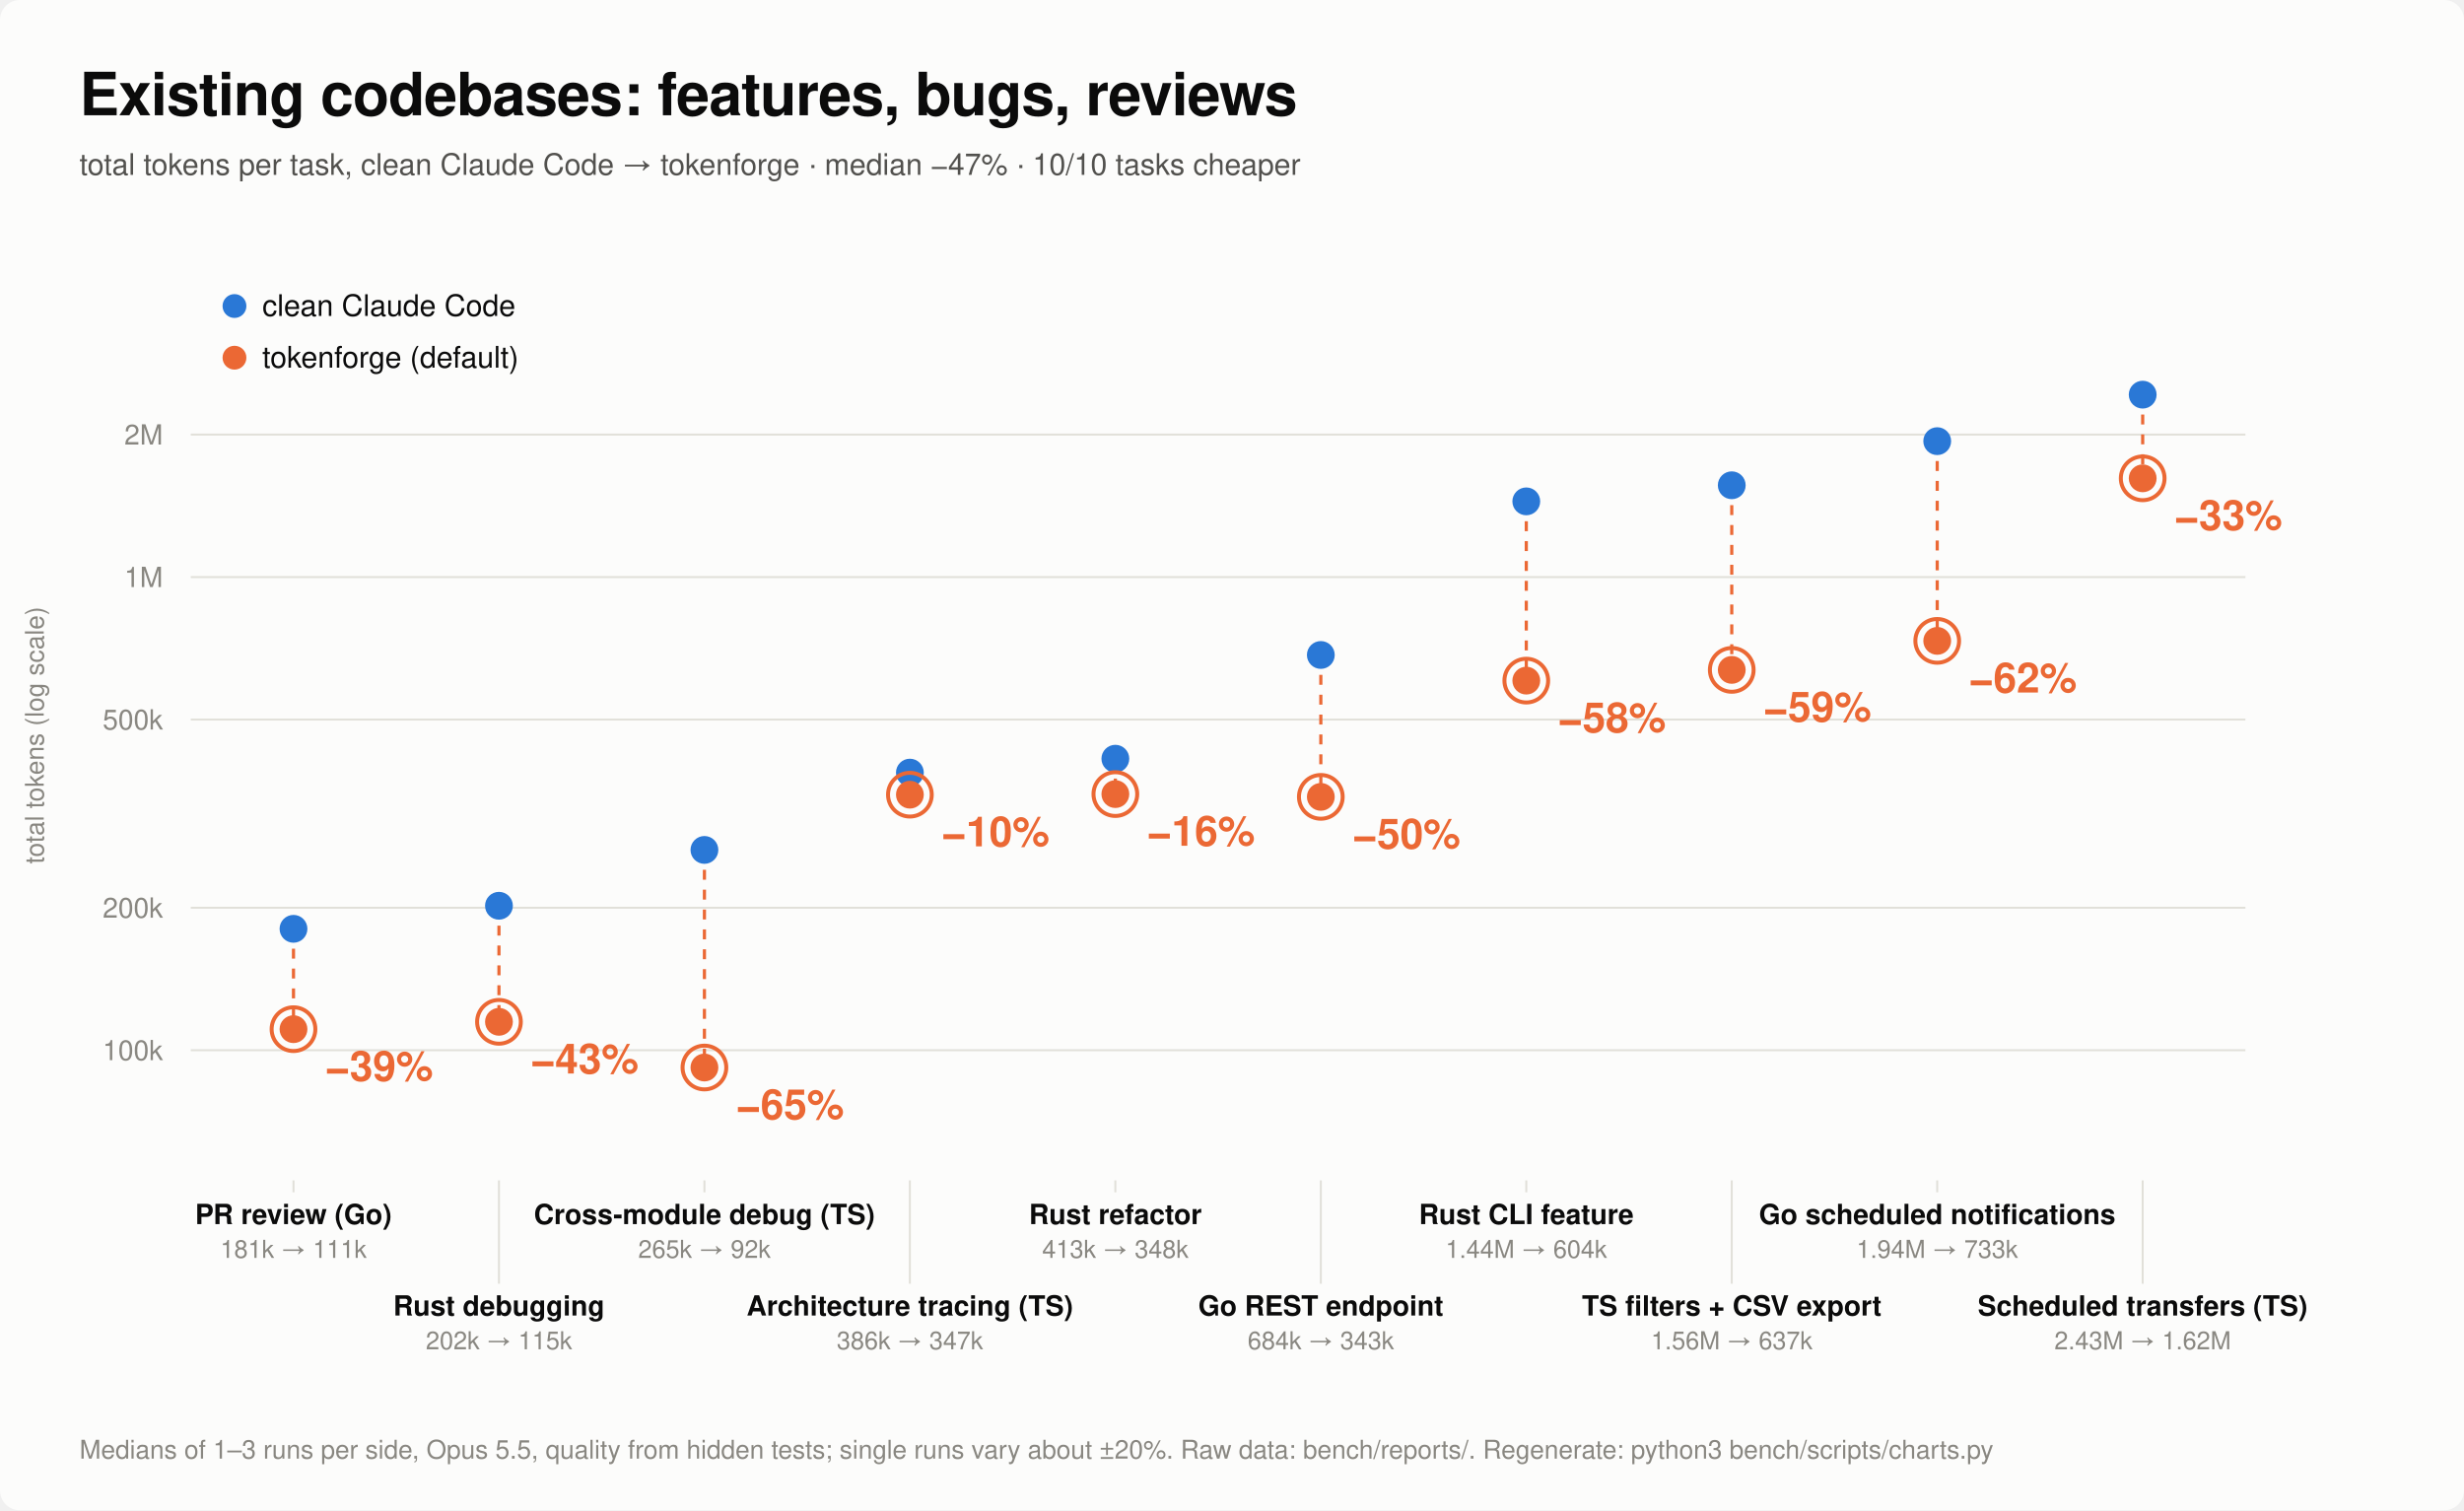
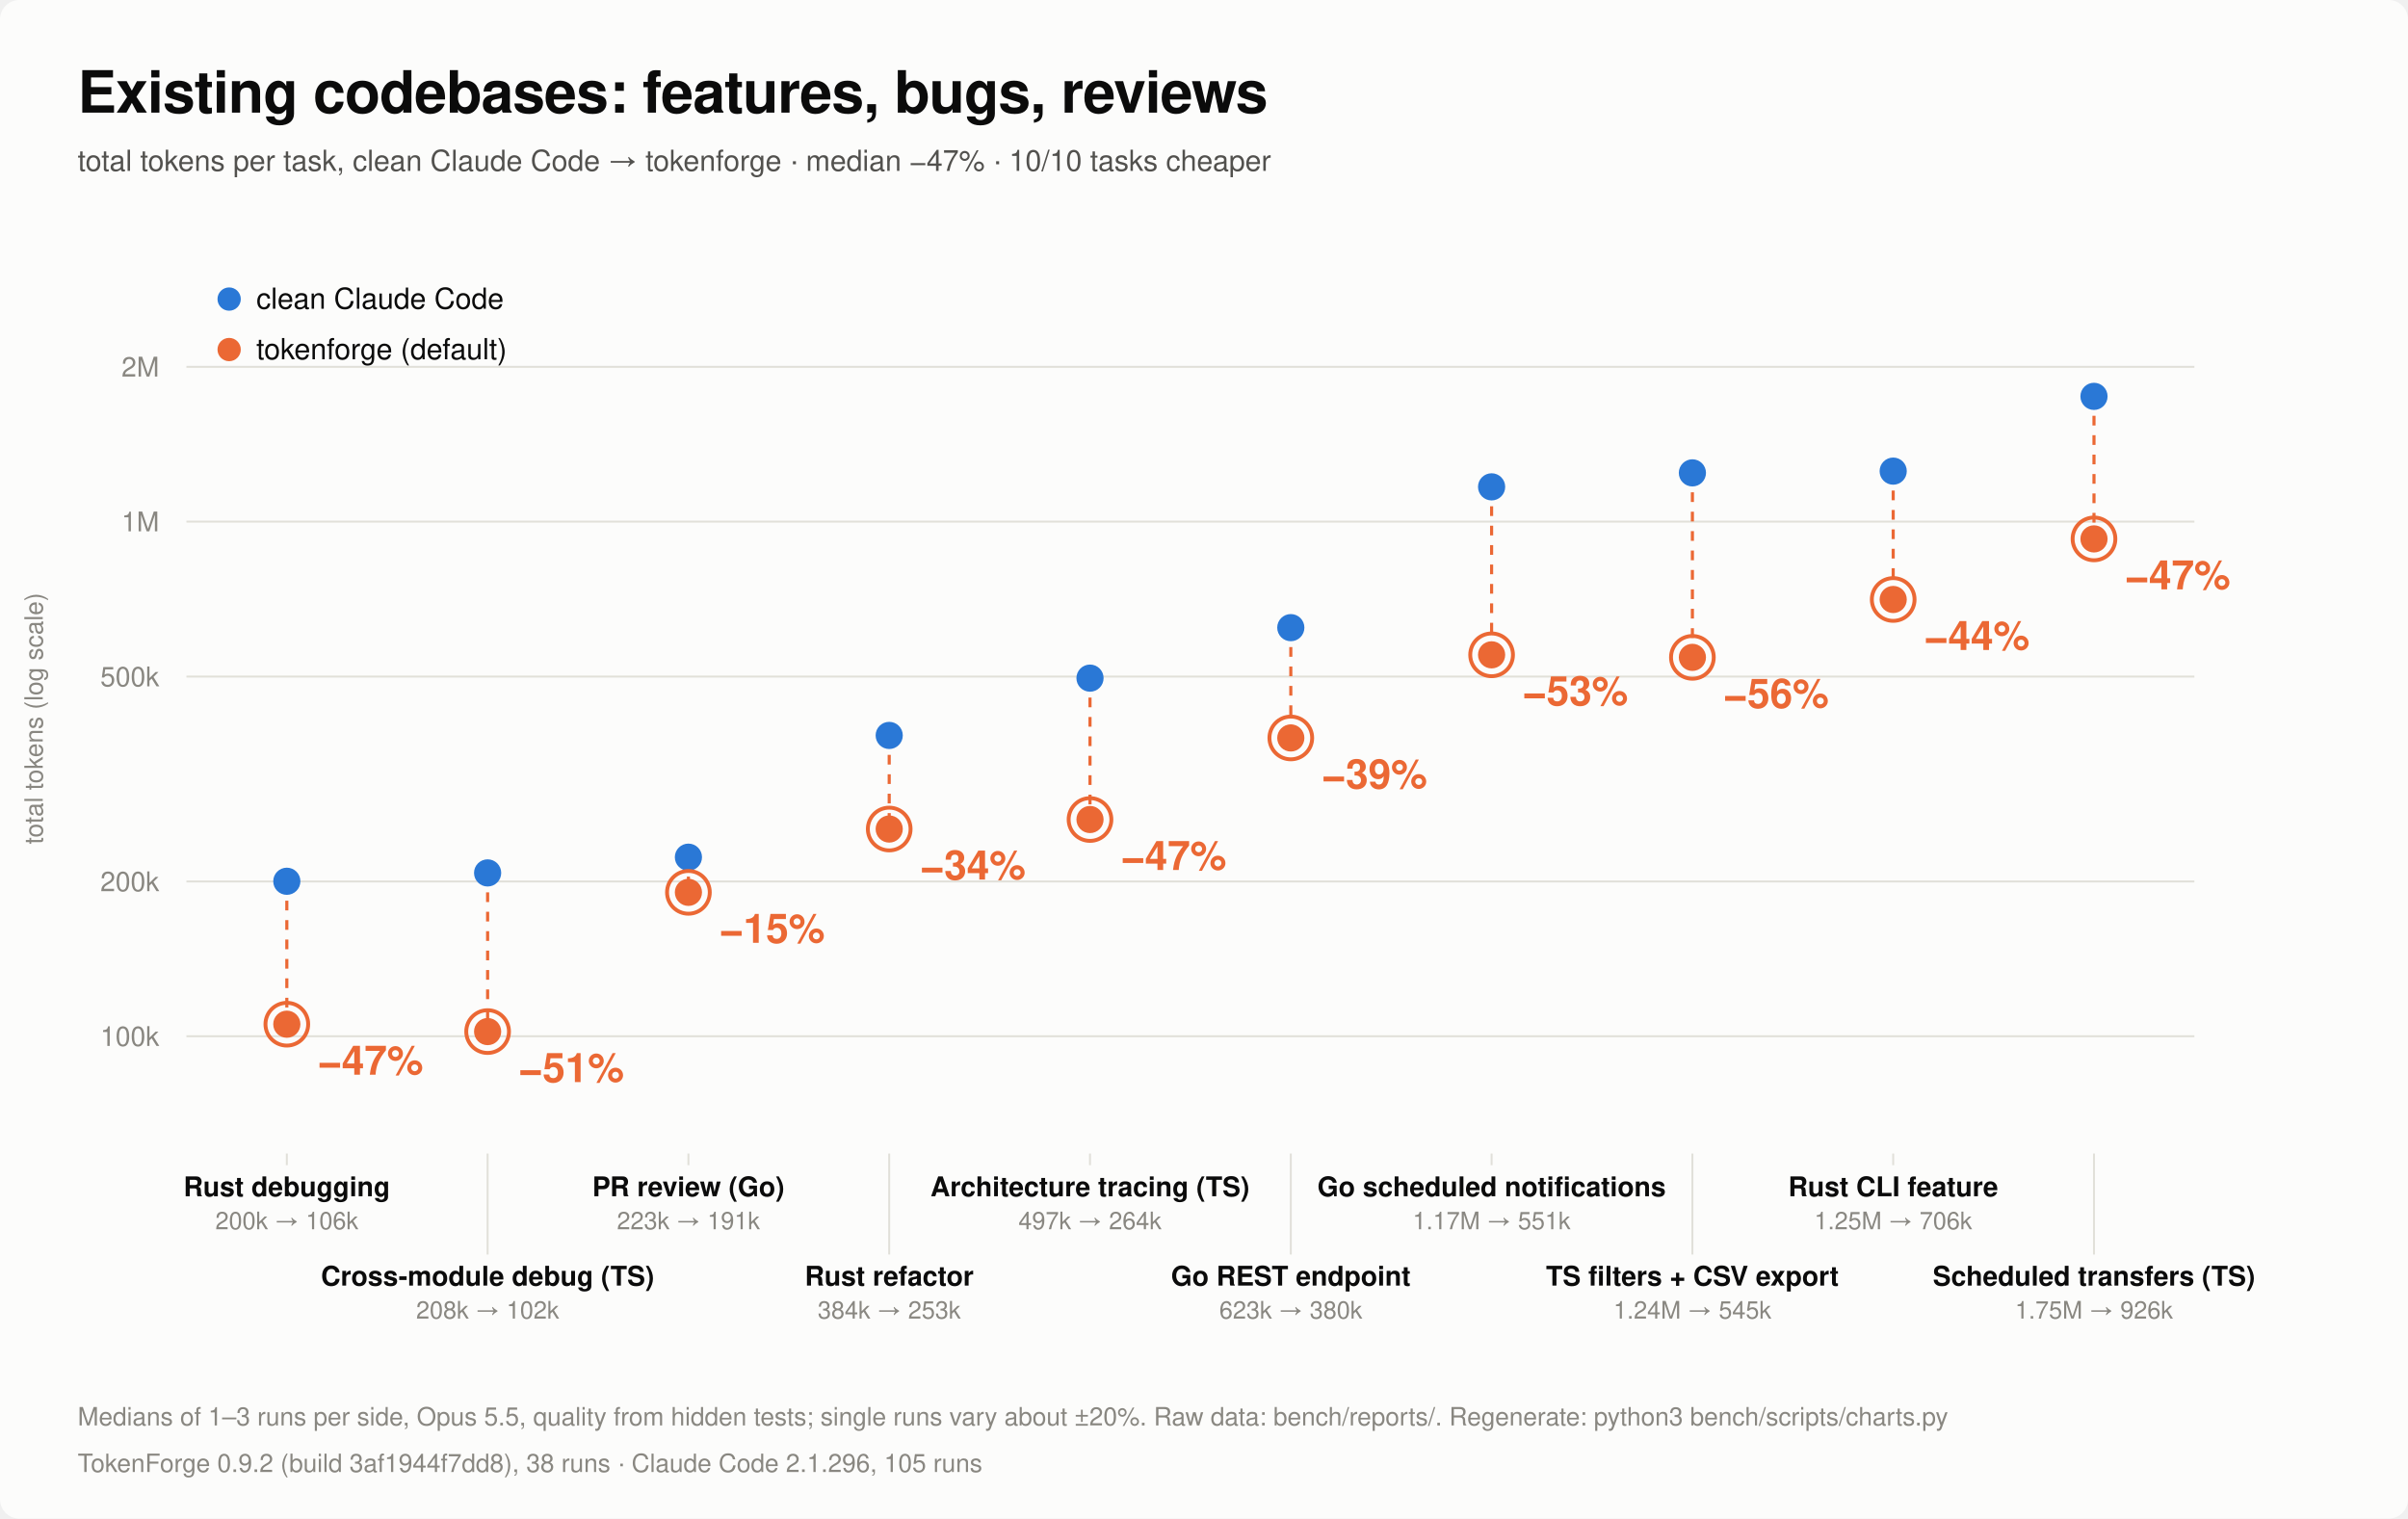
- <svg xmlns="http://www.w3.org/2000/svg" viewBox="0 0 1240 760" width="1240" role="img" aria-label="Existing codebases: features, bugs, reviews">
+ <svg xmlns="http://www.w3.org/2000/svg" viewBox="0 0 1240 782" width="1240" role="img" aria-label="Existing codebases: features, bugs, reviews">
  <style>
  .bg{fill:#fcfcfb} .t1{fill:#0b0b0b} .t2{fill:#52514e} .mu{fill:#898781} .grid{stroke:#e1e0d9} .base{stroke:#c3c2b7}
  .s1{fill:#2a78d6} .s2{fill:#eb6834} .s3{fill:#1baf7a} .o{fill:#eb6834} .l1{stroke:#2a78d6} .l2{stroke:#eb6834} .a1{fill:#2a78d6;fill-opacity:.12} .a2{fill:#eb6834;fill-opacity:.16}
  @media (prefers-color-scheme: dark){
    .bg{fill:#1a1a19} .t1{fill:#ffffff} .t2{fill:#c3c2b7} .grid{stroke:#2c2c2a} .base{stroke:#383835}
    .s1{fill:#3987e5} .s2{fill:#d95926} .s3{fill:#199e70} .o{fill:#f08a5d} .l1{stroke:#3987e5} .l2{stroke:#d95926} .a1{fill:#3987e5} .a2{fill:#d95926}
  }
  text{font-family:-apple-system,BlinkMacSystemFont,"Segoe UI",Helvetica,Arial,sans-serif}
</style>
  <style>.hd{font-size:30px;font-weight:700;letter-spacing:-.4px} .big{font-size:21px;font-weight:700} .dash{stroke-dasharray:5 5} .ring{fill:none;stroke-width:2}</style>
-   <rect class="bg" width="1240" height="760" rx="10" />
+   <rect class="bg" width="1240" height="782" rx="10" />
  <text class="t1 hd" x="40" y="58">Existing codebases: features, bugs, reviews</text>
  <text class="t2" x="40" y="88" font-size="15">total tokens per task, clean Claude Code → tokenforge · median −47% · 10/10 tasks cheaper</text>
-   <line class="grid" x1="96" y1="528.5" x2="1130" y2="528.5" stroke-width="1" />
-   <text class="mu" x="82" y="533.5" font-size="14" text-anchor="end">100k</text>
-   <line class="grid" x1="96" y1="456.8" x2="1130" y2="456.8" stroke-width="1" />
-   <text class="mu" x="82" y="461.8" font-size="14" text-anchor="end">200k</text>
-   <line class="grid" x1="96" y1="362.1" x2="1130" y2="362.1" stroke-width="1" />
-   <text class="mu" x="82" y="367.1" font-size="14" text-anchor="end">500k</text>
-   <line class="grid" x1="96" y1="290.4" x2="1130" y2="290.4" stroke-width="1" />
-   <text class="mu" x="82" y="295.4" font-size="14" text-anchor="end">1M</text>
-   <line class="grid" x1="96" y1="218.7" x2="1130" y2="218.7" stroke-width="1" />
-   <text class="mu" x="82" y="223.7" font-size="14" text-anchor="end">2M</text>
+   <line class="grid" x1="96" y1="533.6" x2="1130" y2="533.6" stroke-width="1" />
+   <text class="mu" x="82" y="538.6" font-size="14" text-anchor="end">100k</text>
+   <line class="grid" x1="96" y1="453.9" x2="1130" y2="453.9" stroke-width="1" />
+   <text class="mu" x="82" y="458.9" font-size="14" text-anchor="end">200k</text>
+   <line class="grid" x1="96" y1="348.4" x2="1130" y2="348.4" stroke-width="1" />
+   <text class="mu" x="82" y="353.4" font-size="14" text-anchor="end">500k</text>
+   <line class="grid" x1="96" y1="268.6" x2="1130" y2="268.6" stroke-width="1" />
+   <text class="mu" x="82" y="273.6" font-size="14" text-anchor="end">1M</text>
+   <line class="grid" x1="96" y1="188.9" x2="1130" y2="188.9" stroke-width="1" />
+   <text class="mu" x="82" y="193.9" font-size="14" text-anchor="end">2M</text>
  <text class="mu" x="22" y="370" font-size="13" transform="rotate(-90 22 370)" text-anchor="middle">total tokens (log scale)</text>
  <circle class="s1" cx="118" cy="154" r="6" />
  <text class="t1" x="132" y="159" font-size="15">clean Claude Code</text>
  <circle class="s2" cx="118" cy="180" r="6" />
  <text class="t1" x="132" y="185" font-size="15">tokenforge (default)</text>
-   <line class="l2 dash" x1="147.7" y1="467.4" x2="147.7" y2="517.9" stroke-width="1.6" />
+   <line class="l2 dash" x1="147.7" y1="453.8" x2="147.7" y2="527.4" stroke-width="1.6" />
  <line class="grid" x1="147.7" y1="594.0" x2="147.7" y2="600.0" stroke-width="1" />
-   <circle class="s1" cx="147.7" cy="467.4" r="7" />
-   <text class="t1" x="147.7" y="616.0" font-size="14" font-weight="600" text-anchor="middle">PR review (Go)</text>
-   <text class="mu" x="147.7" y="633.0" font-size="12.5" text-anchor="middle">181k → 111k</text>
-   <circle class="s2" cx="147.7" cy="517.9" r="7" />
-   <circle class="ring l2" cx="147.7" cy="517.9" r="11" />
-   <text class="big o" x="163.7" y="543.9">−39%</text>
-   <line class="l2 dash" x1="251.1" y1="455.8" x2="251.1" y2="514.2" stroke-width="1.6" />
+   <circle class="s1" cx="147.7" cy="453.8" r="7" />
+   <text class="t1" x="147.7" y="616.0" font-size="14" font-weight="600" text-anchor="middle">Rust debugging</text>
+   <text class="mu" x="147.7" y="633.0" font-size="12.5" text-anchor="middle">200k → 106k</text>
+   <text class="mu" x="147.7" y="649.0" font-size="11.5" text-anchor="middle" />
+   <circle class="s2" cx="147.7" cy="527.4" r="7" />
+   <circle class="ring l2" cx="147.7" cy="527.4" r="11" />
+   <text class="big o" x="163.7" y="553.4">−47%</text>
+   <line class="l2 dash" x1="251.1" y1="449.5" x2="251.1" y2="531.2" stroke-width="1.6" />
  <line class="grid" x1="251.1" y1="594.0" x2="251.1" y2="646.0" stroke-width="1" />
-   <circle class="s1" cx="251.1" cy="455.8" r="7" />
-   <text class="t1" x="251.1" y="662.0" font-size="14" font-weight="600" text-anchor="middle">Rust debugging</text>
-   <text class="mu" x="251.1" y="679.0" font-size="12.5" text-anchor="middle">202k → 115k</text>
-   <circle class="s2" cx="251.1" cy="514.2" r="7" />
-   <circle class="ring l2" cx="251.1" cy="514.2" r="11" />
-   <text class="big o" x="267.1" y="540.2">−43%</text>
-   <line class="l2 dash" x1="354.5" y1="427.7" x2="354.5" y2="537.2" stroke-width="1.6" />
+   <circle class="s1" cx="251.1" cy="449.5" r="7" />
+   <text class="t1" x="251.1" y="662.0" font-size="14" font-weight="600" text-anchor="middle">Cross-module debug (TS)</text>
+   <text class="mu" x="251.1" y="679.0" font-size="12.5" text-anchor="middle">208k → 102k</text>
+   <text class="mu" x="251.1" y="695.0" font-size="11.5" text-anchor="middle" />
+   <circle class="s2" cx="251.1" cy="531.2" r="7" />
+   <circle class="ring l2" cx="251.1" cy="531.2" r="11" />
+   <text class="big o" x="267.1" y="557.2">−51%</text>
+   <line class="l2 dash" x1="354.5" y1="441.4" x2="354.5" y2="459.5" stroke-width="1.6" />
  <line class="grid" x1="354.5" y1="594.0" x2="354.5" y2="600.0" stroke-width="1" />
-   <circle class="s1" cx="354.5" cy="427.7" r="7" />
-   <text class="t1" x="354.5" y="616.0" font-size="14" font-weight="600" text-anchor="middle">Cross-module debug (TS)</text>
-   <text class="mu" x="354.5" y="633.0" font-size="12.5" text-anchor="middle">265k → 92k</text>
-   <circle class="s2" cx="354.5" cy="537.2" r="7" />
-   <circle class="ring l2" cx="354.5" cy="537.2" r="11" />
-   <text class="big o" x="370.5" y="563.2">−65%</text>
-   <line class="l2 dash" x1="457.9" y1="388.8" x2="457.9" y2="399.9" stroke-width="1.6" />
+   <circle class="s1" cx="354.5" cy="441.4" r="7" />
+   <text class="t1" x="354.5" y="616.0" font-size="14" font-weight="600" text-anchor="middle">PR review (Go)</text>
+   <text class="mu" x="354.5" y="633.0" font-size="12.5" text-anchor="middle">223k → 191k</text>
+   <text class="mu" x="354.5" y="649.0" font-size="11.5" text-anchor="middle" />
+   <circle class="s2" cx="354.5" cy="459.5" r="7" />
+   <circle class="ring l2" cx="354.5" cy="459.5" r="11" />
+   <text class="big o" x="370.5" y="485.5">−15%</text>
+   <line class="l2 dash" x1="457.9" y1="378.7" x2="457.9" y2="426.9" stroke-width="1.6" />
  <line class="grid" x1="457.9" y1="594.0" x2="457.9" y2="646.0" stroke-width="1" />
-   <circle class="s1" cx="457.9" cy="388.8" r="7" />
-   <text class="t1" x="457.9" y="662.0" font-size="14" font-weight="600" text-anchor="middle">Architecture tracing (TS)</text>
-   <text class="mu" x="457.9" y="679.0" font-size="12.5" text-anchor="middle">386k → 347k</text>
-   <circle class="s2" cx="457.9" cy="399.9" r="7" />
-   <circle class="ring l2" cx="457.9" cy="399.9" r="11" />
-   <text class="big o" x="473.9" y="425.9">−10%</text>
-   <line class="l2 dash" x1="561.3" y1="381.8" x2="561.3" y2="399.6" stroke-width="1.6" />
+   <circle class="s1" cx="457.9" cy="378.7" r="7" />
+   <text class="t1" x="457.9" y="662.0" font-size="14" font-weight="600" text-anchor="middle">Rust refactor</text>
+   <text class="mu" x="457.9" y="679.0" font-size="12.5" text-anchor="middle">384k → 253k</text>
+   <text class="mu" x="457.9" y="695.0" font-size="11.5" text-anchor="middle" />
+   <circle class="s2" cx="457.9" cy="426.9" r="7" />
+   <circle class="ring l2" cx="457.9" cy="426.9" r="11" />
+   <text class="big o" x="473.9" y="452.9">−34%</text>
+   <line class="l2 dash" x1="561.3" y1="349.2" x2="561.3" y2="422.0" stroke-width="1.6" />
  <line class="grid" x1="561.3" y1="594.0" x2="561.3" y2="600.0" stroke-width="1" />
-   <circle class="s1" cx="561.3" cy="381.8" r="7" />
-   <text class="t1" x="561.3" y="616.0" font-size="14" font-weight="600" text-anchor="middle">Rust refactor</text>
-   <text class="mu" x="561.3" y="633.0" font-size="12.5" text-anchor="middle">413k → 348k</text>
-   <circle class="s2" cx="561.3" cy="399.6" r="7" />
-   <circle class="ring l2" cx="561.3" cy="399.6" r="11" />
-   <text class="big o" x="577.3" y="425.6">−16%</text>
-   <line class="l2 dash" x1="664.7" y1="329.6" x2="664.7" y2="401.0" stroke-width="1.6" />
+   <circle class="s1" cx="561.3" cy="349.2" r="7" />
+   <text class="t1" x="561.3" y="616.0" font-size="14" font-weight="600" text-anchor="middle">Architecture tracing (TS)</text>
+   <text class="mu" x="561.3" y="633.0" font-size="12.5" text-anchor="middle">497k → 264k</text>
+   <text class="mu" x="561.3" y="649.0" font-size="11.5" text-anchor="middle" />
+   <circle class="s2" cx="561.3" cy="422.0" r="7" />
+   <circle class="ring l2" cx="561.3" cy="422.0" r="11" />
+   <text class="big o" x="577.3" y="448.0">−47%</text>
+   <line class="l2 dash" x1="664.7" y1="323.2" x2="664.7" y2="380.0" stroke-width="1.6" />
  <line class="grid" x1="664.7" y1="594.0" x2="664.7" y2="646.0" stroke-width="1" />
-   <circle class="s1" cx="664.7" cy="329.6" r="7" />
+   <circle class="s1" cx="664.7" cy="323.2" r="7" />
  <text class="t1" x="664.7" y="662.0" font-size="14" font-weight="600" text-anchor="middle">Go REST endpoint</text>
-   <text class="mu" x="664.7" y="679.0" font-size="12.5" text-anchor="middle">684k → 343k</text>
-   <circle class="s2" cx="664.7" cy="401.0" r="7" />
-   <circle class="ring l2" cx="664.7" cy="401.0" r="11" />
-   <text class="big o" x="680.7" y="427.0">−50%</text>
-   <line class="l2 dash" x1="768.1" y1="252.3" x2="768.1" y2="342.5" stroke-width="1.6" />
+   <text class="mu" x="664.7" y="679.0" font-size="12.5" text-anchor="middle">623k → 380k</text>
+   <text class="mu" x="664.7" y="695.0" font-size="11.5" text-anchor="middle" />
+   <circle class="s2" cx="664.7" cy="380.0" r="7" />
+   <circle class="ring l2" cx="664.7" cy="380.0" r="11" />
+   <text class="big o" x="680.7" y="406.0">−39%</text>
+   <line class="l2 dash" x1="768.1" y1="250.7" x2="768.1" y2="337.2" stroke-width="1.6" />
  <line class="grid" x1="768.1" y1="594.0" x2="768.1" y2="600.0" stroke-width="1" />
-   <circle class="s1" cx="768.1" cy="252.3" r="7" />
-   <text class="t1" x="768.1" y="616.0" font-size="14" font-weight="600" text-anchor="middle">Rust CLI feature</text>
-   <text class="mu" x="768.1" y="633.0" font-size="12.5" text-anchor="middle">1.44M → 604k</text>
-   <circle class="s2" cx="768.1" cy="342.5" r="7" />
-   <circle class="ring l2" cx="768.1" cy="342.5" r="11" />
-   <text class="big o" x="784.1" y="368.5">−58%</text>
-   <line class="l2 dash" x1="871.5" y1="244.2" x2="871.5" y2="337.1" stroke-width="1.6" />
+   <circle class="s1" cx="768.1" cy="250.7" r="7" />
+   <text class="t1" x="768.1" y="616.0" font-size="14" font-weight="600" text-anchor="middle">Go scheduled notifications</text>
+   <text class="mu" x="768.1" y="633.0" font-size="12.5" text-anchor="middle">1.17M → 551k</text>
+   <text class="mu" x="768.1" y="649.0" font-size="11.5" text-anchor="middle" />
+   <circle class="s2" cx="768.1" cy="337.2" r="7" />
+   <circle class="ring l2" cx="768.1" cy="337.2" r="11" />
+   <text class="big o" x="784.1" y="363.2">−53%</text>
+   <line class="l2 dash" x1="871.5" y1="243.5" x2="871.5" y2="338.5" stroke-width="1.6" />
  <line class="grid" x1="871.5" y1="594.0" x2="871.5" y2="646.0" stroke-width="1" />
-   <circle class="s1" cx="871.5" cy="244.2" r="7" />
+   <circle class="s1" cx="871.5" cy="243.5" r="7" />
  <text class="t1" x="871.5" y="662.0" font-size="14" font-weight="600" text-anchor="middle">TS filters + CSV export</text>
-   <text class="mu" x="871.5" y="679.0" font-size="12.5" text-anchor="middle">1.56M → 637k</text>
-   <circle class="s2" cx="871.5" cy="337.1" r="7" />
-   <circle class="ring l2" cx="871.5" cy="337.1" r="11" />
-   <text class="big o" x="887.5" y="363.1">−59%</text>
-   <line class="l2 dash" x1="974.9" y1="222.0" x2="974.9" y2="322.5" stroke-width="1.6" />
+   <text class="mu" x="871.5" y="679.0" font-size="12.5" text-anchor="middle">1.24M → 545k</text>
+   <text class="mu" x="871.5" y="695.0" font-size="11.5" text-anchor="middle" />
+   <circle class="s2" cx="871.5" cy="338.5" r="7" />
+   <circle class="ring l2" cx="871.5" cy="338.5" r="11" />
+   <text class="big o" x="887.5" y="364.5">−56%</text>
+   <line class="l2 dash" x1="974.9" y1="242.6" x2="974.9" y2="308.7" stroke-width="1.6" />
  <line class="grid" x1="974.9" y1="594.0" x2="974.9" y2="600.0" stroke-width="1" />
-   <circle class="s1" cx="974.9" cy="222.0" r="7" />
-   <text class="t1" x="974.9" y="616.0" font-size="14" font-weight="600" text-anchor="middle">Go scheduled notifications</text>
-   <text class="mu" x="974.9" y="633.0" font-size="12.5" text-anchor="middle">1.94M → 733k</text>
-   <circle class="s2" cx="974.9" cy="322.5" r="7" />
-   <circle class="ring l2" cx="974.9" cy="322.5" r="11" />
-   <text class="big o" x="990.9" y="348.5">−62%</text>
-   <line class="l2 dash" x1="1078.3" y1="198.6" x2="1078.3" y2="240.7" stroke-width="1.6" />
+   <circle class="s1" cx="974.9" cy="242.6" r="7" />
+   <text class="t1" x="974.9" y="616.0" font-size="14" font-weight="600" text-anchor="middle">Rust CLI feature</text>
+   <text class="mu" x="974.9" y="633.0" font-size="12.5" text-anchor="middle">1.25M → 706k</text>
+   <text class="mu" x="974.9" y="649.0" font-size="11.5" text-anchor="middle" />
+   <circle class="s2" cx="974.9" cy="308.7" r="7" />
+   <circle class="ring l2" cx="974.9" cy="308.7" r="11" />
+   <text class="big o" x="990.9" y="334.7">−44%</text>
+   <line class="l2 dash" x1="1078.3" y1="204.1" x2="1078.3" y2="277.5" stroke-width="1.6" />
  <line class="grid" x1="1078.3" y1="594.0" x2="1078.3" y2="646.0" stroke-width="1" />
-   <circle class="s1" cx="1078.3" cy="198.6" r="7" />
+   <circle class="s1" cx="1078.3" cy="204.1" r="7" />
  <text class="t1" x="1078.3" y="662.0" font-size="14" font-weight="600" text-anchor="middle">Scheduled transfers (TS)</text>
-   <text class="mu" x="1078.3" y="679.0" font-size="12.5" text-anchor="middle">2.43M → 1.62M</text>
-   <circle class="s2" cx="1078.3" cy="240.7" r="7" />
-   <circle class="ring l2" cx="1078.3" cy="240.7" r="11" />
-   <text class="big o" x="1094.3" y="266.7">−33%</text>
+   <text class="mu" x="1078.3" y="679.0" font-size="12.5" text-anchor="middle">1.75M → 926k</text>
+   <text class="mu" x="1078.3" y="695.0" font-size="11.5" text-anchor="middle" />
+   <circle class="s2" cx="1078.3" cy="277.5" r="7" />
+   <circle class="ring l2" cx="1078.3" cy="277.5" r="11" />
+   <text class="big o" x="1094.3" y="303.5">−47%</text>
  <text class="mu" x="40" y="734" font-size="13">Medians of 1–3 runs per side, Opus 5.5, quality from hidden tests; single runs vary about ±20%. Raw data: bench/reports/. Regenerate: python3 bench/scripts/charts.py</text>
+   <text class="mu" x="40" y="758" font-size="13">TokenForge 0.9.2 (build 3af1944f7dd8), 38 runs · Claude Code 2.1.296, 105 runs</text>
</svg>
